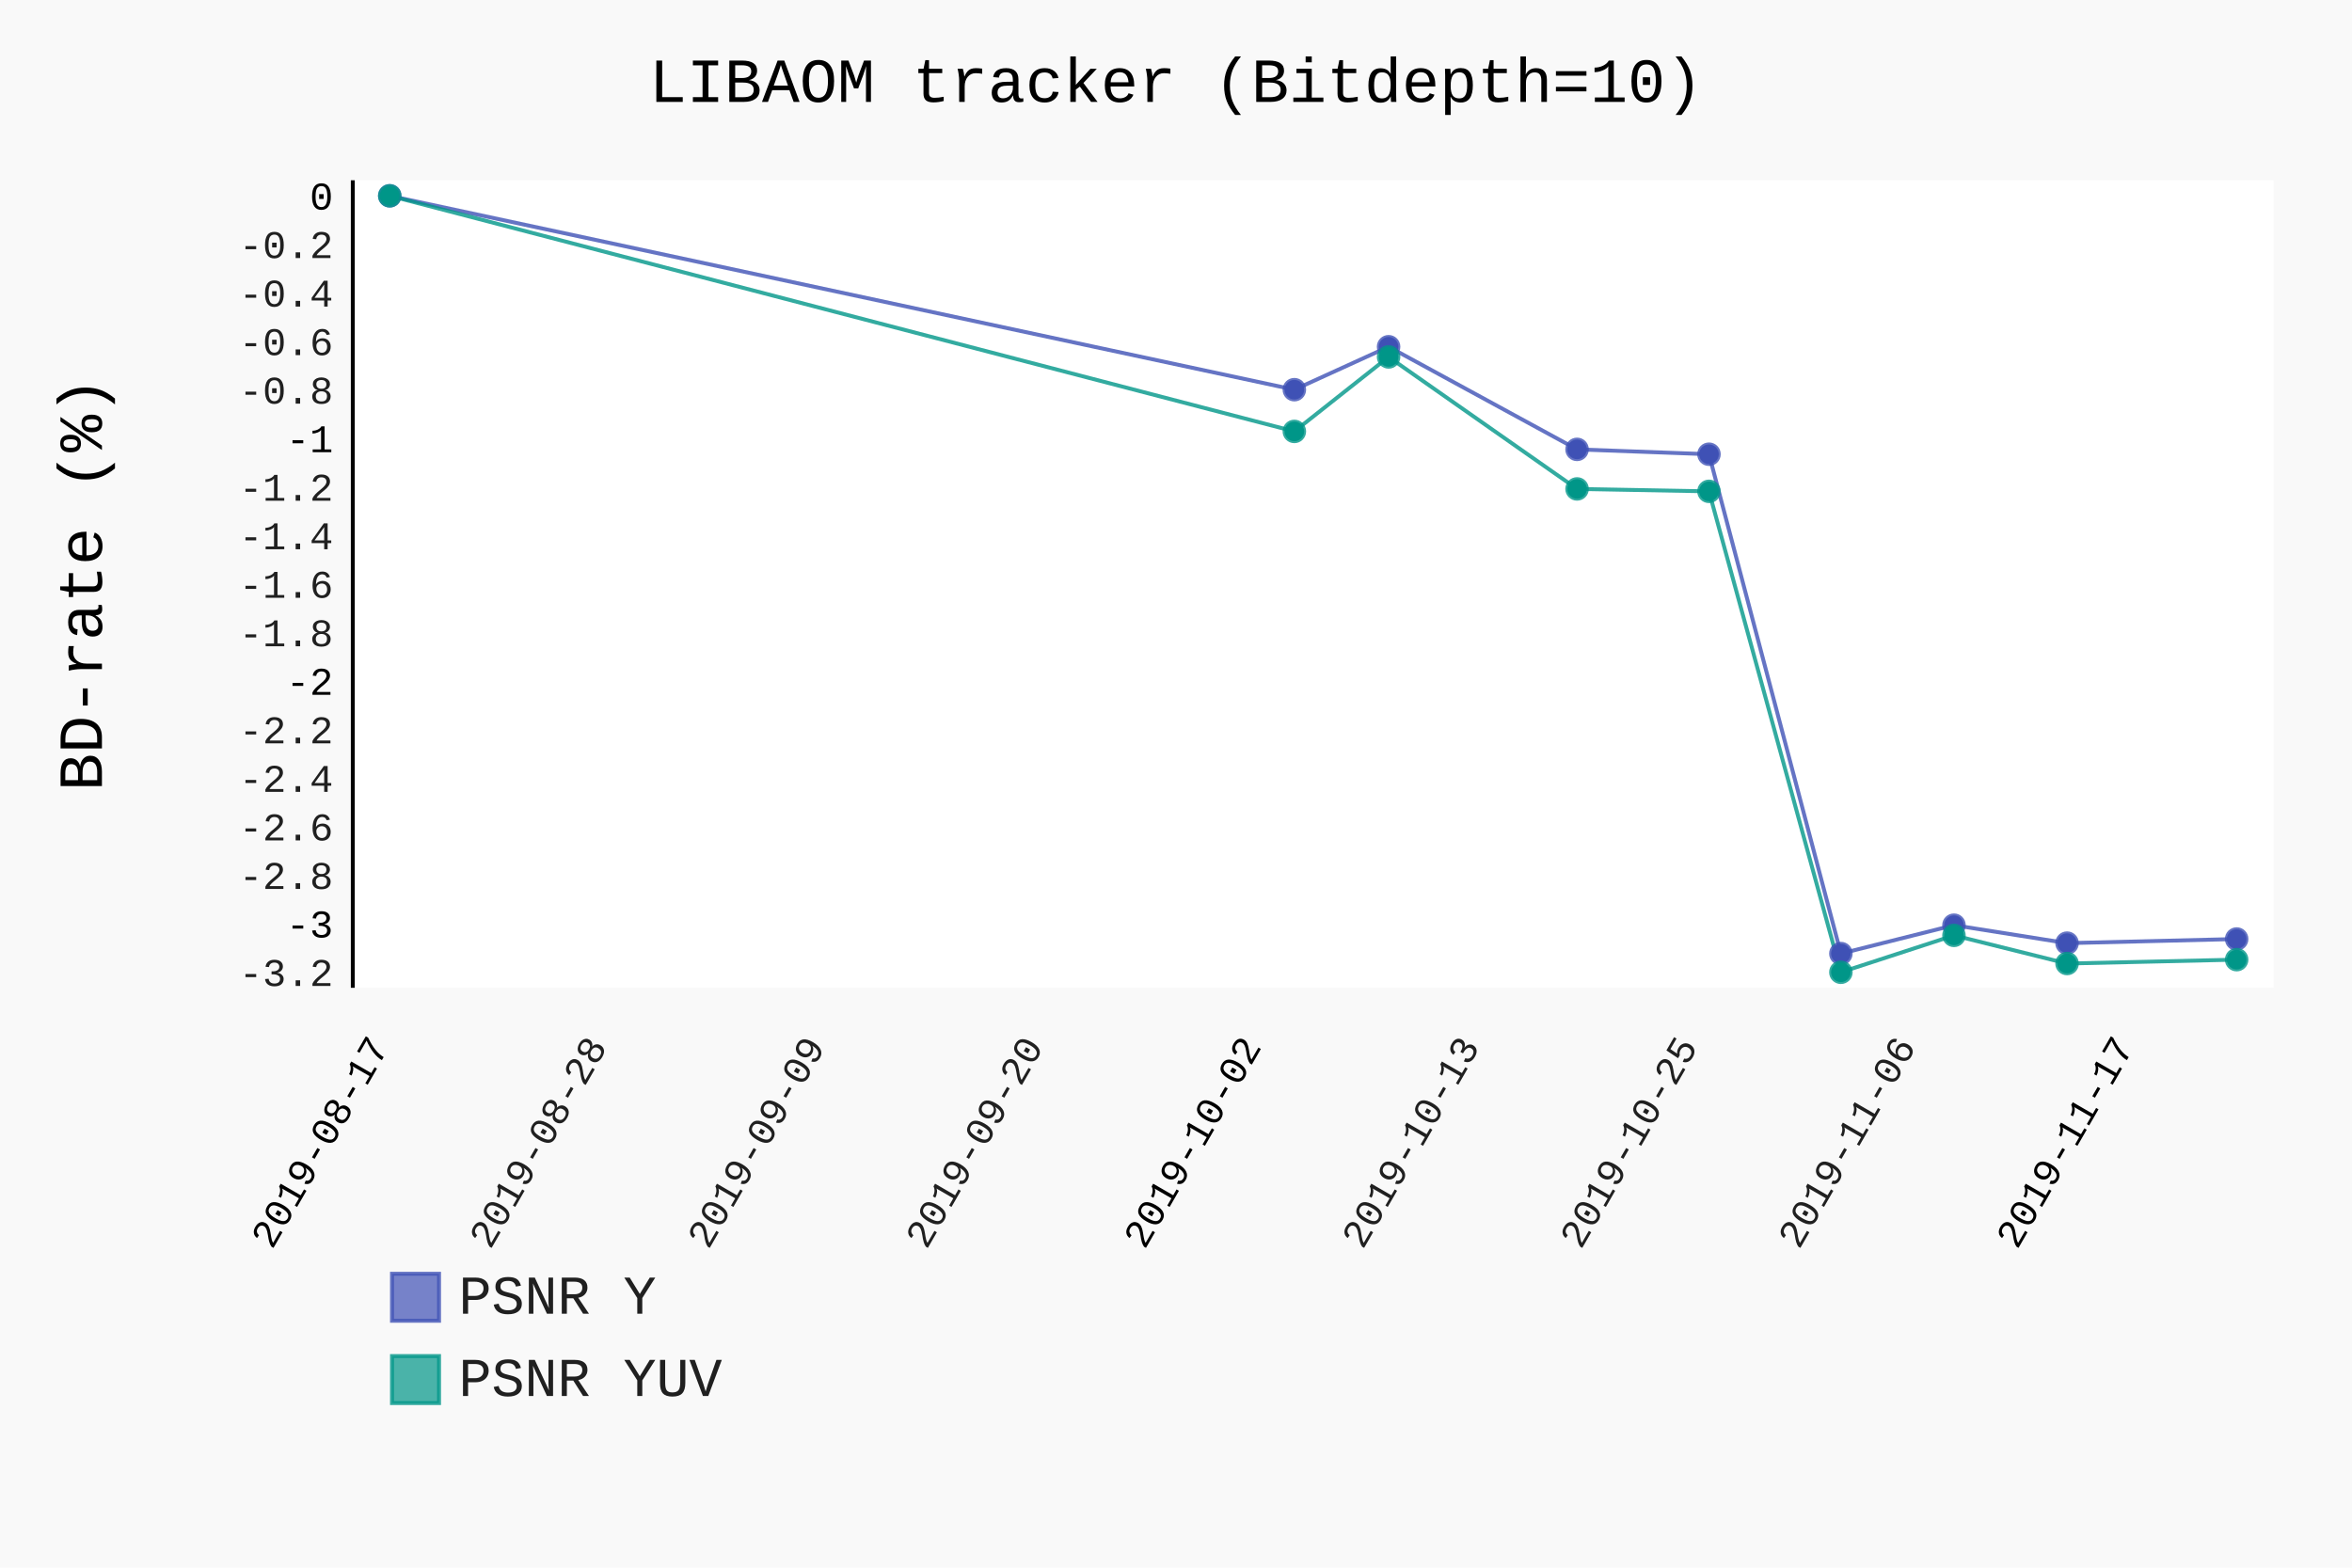
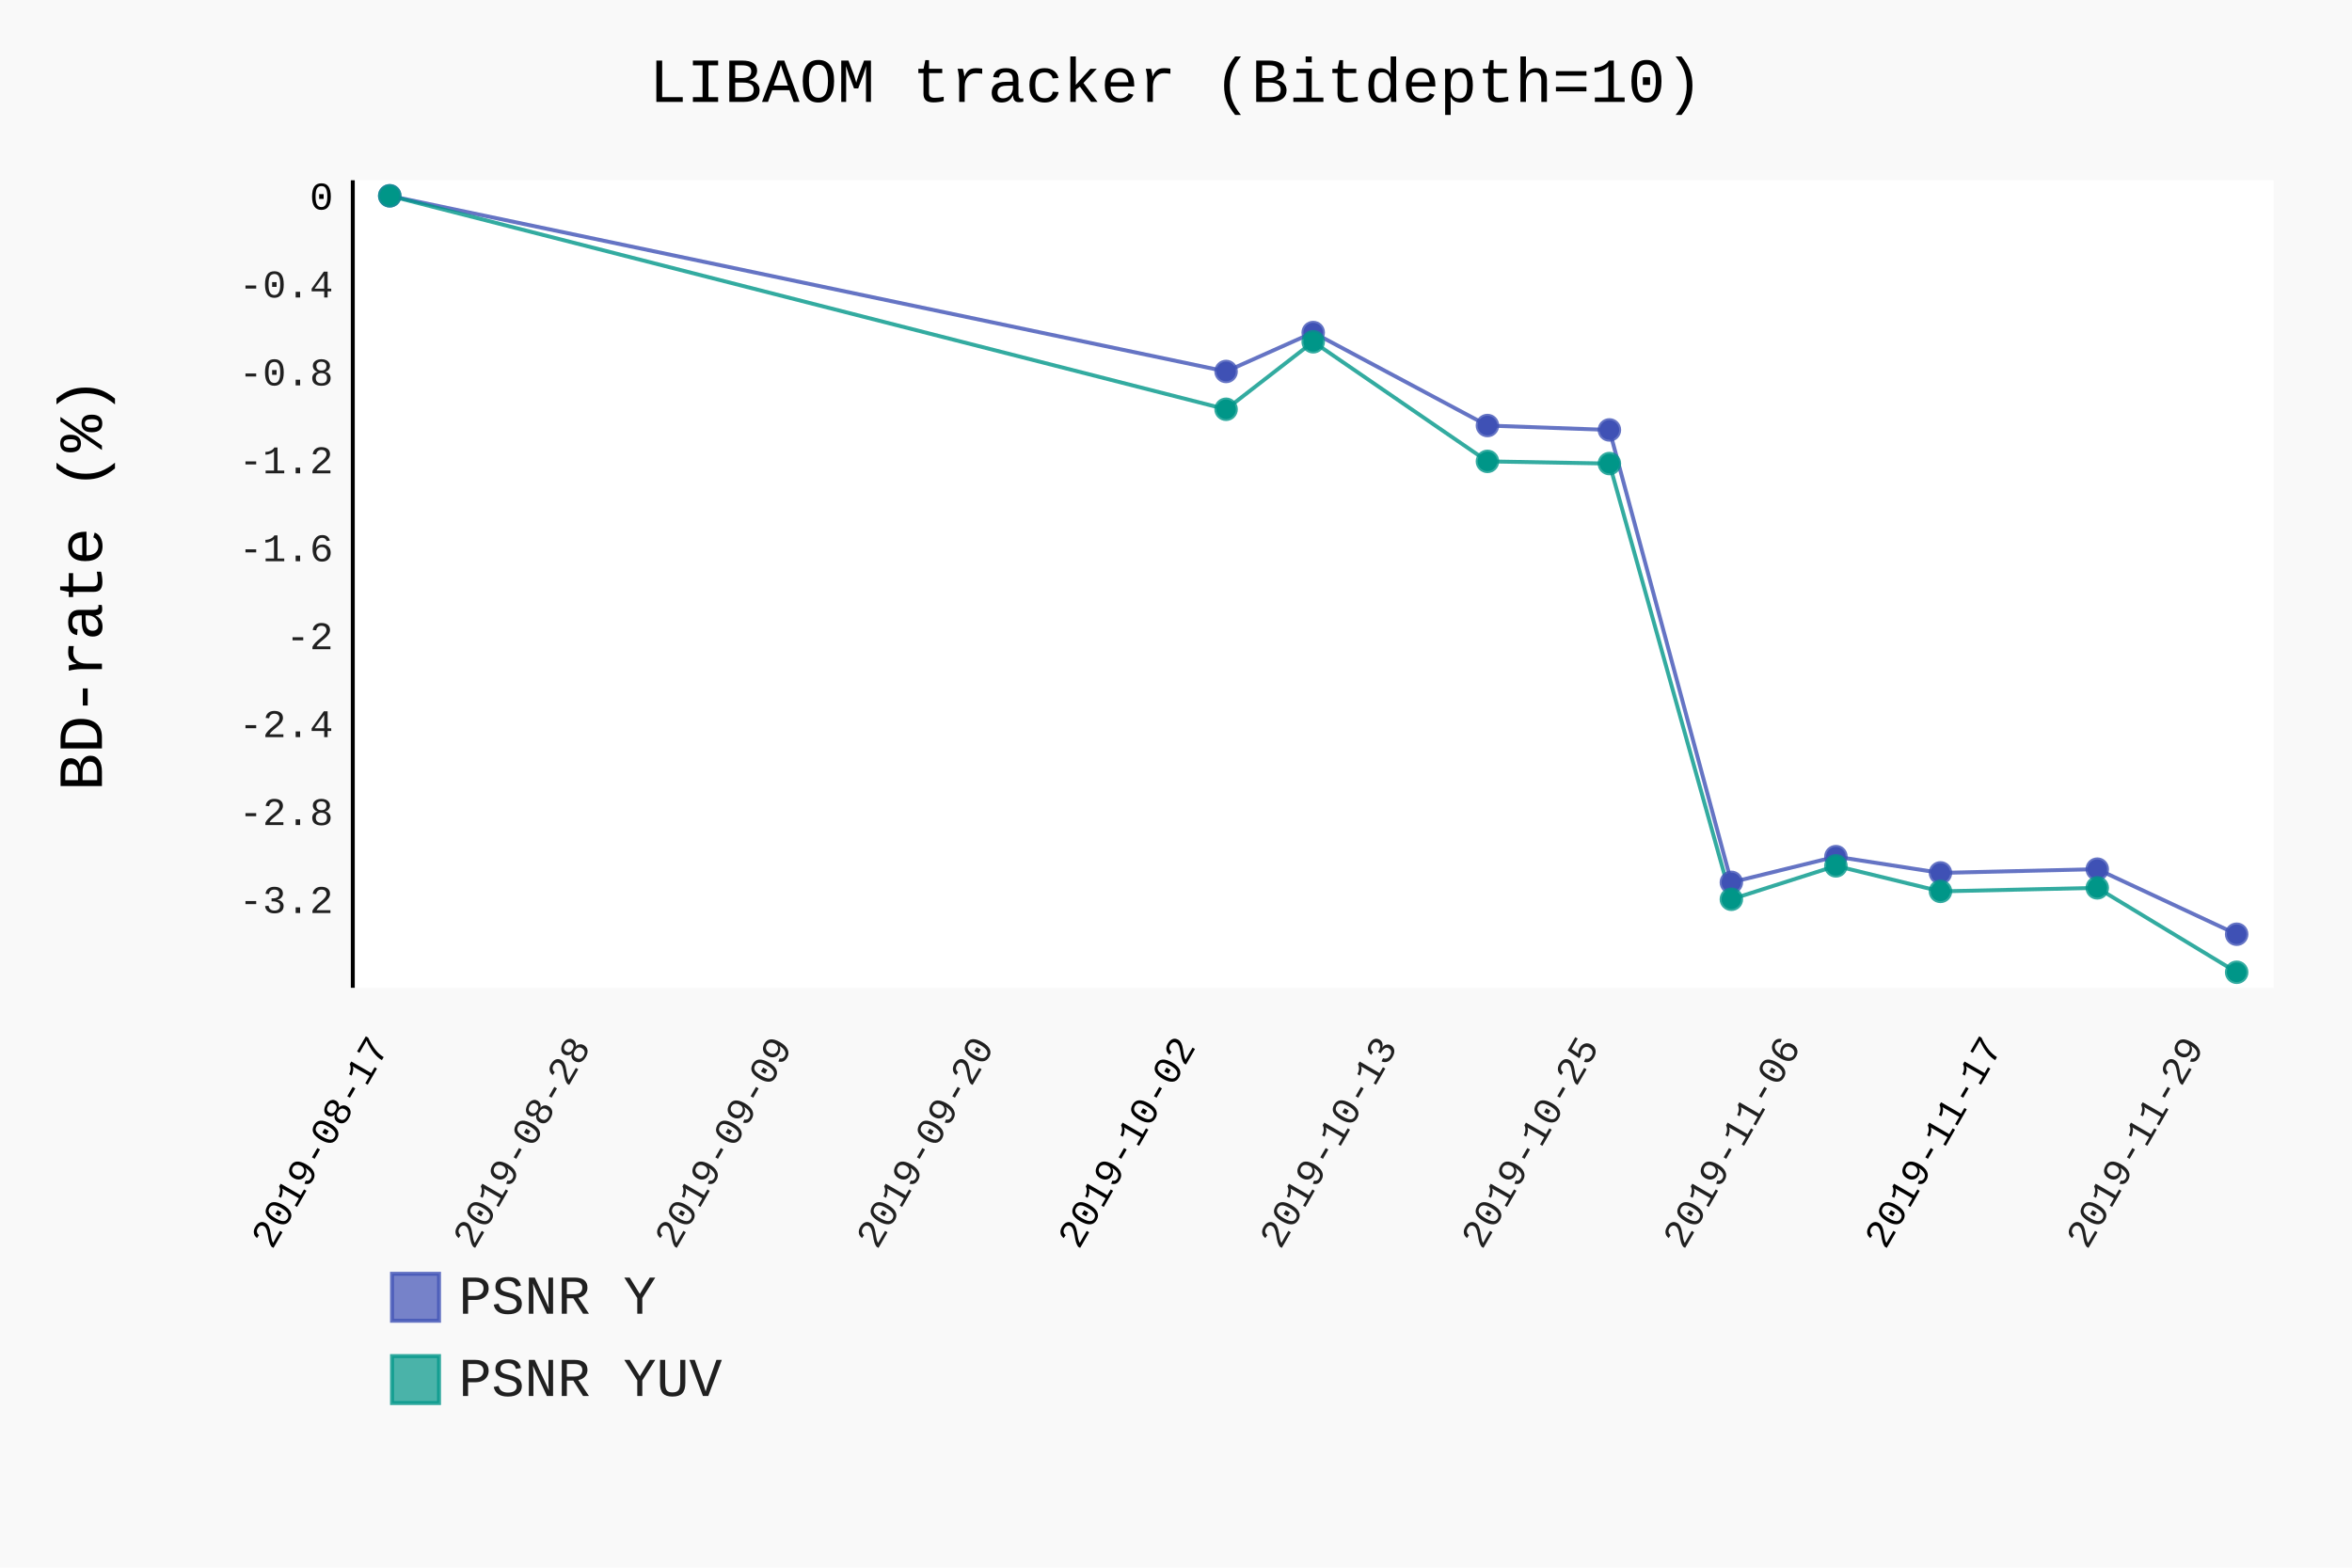
- <svg xmlns="http://www.w3.org/2000/svg" class="pygal-chart" id="chart-134ea079-828f-43a9-9d23-e53e808fa261" viewBox="0 0 600 400">
+ <svg xmlns="http://www.w3.org/2000/svg" class="pygal-chart" id="chart-3f4ead95-4dd6-4876-86a5-1c9c83e73e01" viewBox="0 0 600 400">
  <defs>
-     <style type="text/css">#chart-134ea079-828f-43a9-9d23-e53e808fa261{-webkit-user-select:none;-webkit-font-smoothing:antialiased;font-family:Consolas,"Liberation Mono",Menlo,Courier,monospace}#chart-134ea079-828f-43a9-9d23-e53e808fa261 .title{font-family:Consolas,"Liberation Mono",Menlo,Courier,monospace;font-size:16px}#chart-134ea079-828f-43a9-9d23-e53e808fa261 .legends .legend text{font-family:Consolas,"Liberation Mono",Menlo,Courier,monospace;font-size:14px}#chart-134ea079-828f-43a9-9d23-e53e808fa261 .axis text{font-family:Consolas,"Liberation Mono",Menlo,Courier,monospace;font-size:10px}#chart-134ea079-828f-43a9-9d23-e53e808fa261 .axis text.major{font-family:Consolas,"Liberation Mono",Menlo,Courier,monospace;font-size:10px}#chart-134ea079-828f-43a9-9d23-e53e808fa261 .text-overlay text.value{font-family:Consolas,"Liberation Mono",Menlo,Courier,monospace;font-size:16px}#chart-134ea079-828f-43a9-9d23-e53e808fa261 .text-overlay text.label{font-family:Consolas,"Liberation Mono",Menlo,Courier,monospace;font-size:10px}#chart-134ea079-828f-43a9-9d23-e53e808fa261 .tooltip{font-family:Consolas,"Liberation Mono",Menlo,Courier,monospace;font-size:14px}#chart-134ea079-828f-43a9-9d23-e53e808fa261 text.no_data{font-family:Consolas,"Liberation Mono",Menlo,Courier,monospace;font-size:64px}
- #chart-134ea079-828f-43a9-9d23-e53e808fa261{background-color:rgba(249,249,249,1)}#chart-134ea079-828f-43a9-9d23-e53e808fa261 path,#chart-134ea079-828f-43a9-9d23-e53e808fa261 line,#chart-134ea079-828f-43a9-9d23-e53e808fa261 rect,#chart-134ea079-828f-43a9-9d23-e53e808fa261 circle{-webkit-transition:150ms;-moz-transition:150ms;transition:150ms}#chart-134ea079-828f-43a9-9d23-e53e808fa261 .graph &gt; .background{fill:rgba(249,249,249,1)}#chart-134ea079-828f-43a9-9d23-e53e808fa261 .plot &gt; .background{fill:rgba(255,255,255,1)}#chart-134ea079-828f-43a9-9d23-e53e808fa261 .graph{fill:rgba(0,0,0,.87)}#chart-134ea079-828f-43a9-9d23-e53e808fa261 text.no_data{fill:rgba(0,0,0,1)}#chart-134ea079-828f-43a9-9d23-e53e808fa261 .title{fill:rgba(0,0,0,1)}#chart-134ea079-828f-43a9-9d23-e53e808fa261 .legends .legend text{fill:rgba(0,0,0,.87)}#chart-134ea079-828f-43a9-9d23-e53e808fa261 .legends .legend:hover text{fill:rgba(0,0,0,1)}#chart-134ea079-828f-43a9-9d23-e53e808fa261 .axis .line{stroke:rgba(0,0,0,1)}#chart-134ea079-828f-43a9-9d23-e53e808fa261 .axis .guide.line{stroke:rgba(0,0,0,.54)}#chart-134ea079-828f-43a9-9d23-e53e808fa261 .axis .major.line{stroke:rgba(0,0,0,.87)}#chart-134ea079-828f-43a9-9d23-e53e808fa261 .axis text.major{fill:rgba(0,0,0,1)}#chart-134ea079-828f-43a9-9d23-e53e808fa261 .axis.y .guides:hover .guide.line,#chart-134ea079-828f-43a9-9d23-e53e808fa261 .line-graph .axis.x .guides:hover .guide.line,#chart-134ea079-828f-43a9-9d23-e53e808fa261 .stackedline-graph .axis.x .guides:hover .guide.line,#chart-134ea079-828f-43a9-9d23-e53e808fa261 .xy-graph .axis.x .guides:hover .guide.line{stroke:rgba(0,0,0,1)}#chart-134ea079-828f-43a9-9d23-e53e808fa261 .axis .guides:hover text{fill:rgba(0,0,0,1)}#chart-134ea079-828f-43a9-9d23-e53e808fa261 .reactive{fill-opacity:.7;stroke-opacity:.8}#chart-134ea079-828f-43a9-9d23-e53e808fa261 .ci{stroke:rgba(0,0,0,.87)}#chart-134ea079-828f-43a9-9d23-e53e808fa261 .reactive.active,#chart-134ea079-828f-43a9-9d23-e53e808fa261 .active .reactive{fill-opacity:.8;stroke-opacity:.9;stroke-width:4}#chart-134ea079-828f-43a9-9d23-e53e808fa261 .ci .reactive.active{stroke-width:1.5}#chart-134ea079-828f-43a9-9d23-e53e808fa261 .series text{fill:rgba(0,0,0,1)}#chart-134ea079-828f-43a9-9d23-e53e808fa261 .tooltip rect{fill:rgba(255,255,255,1);stroke:rgba(0,0,0,1);-webkit-transition:opacity 150ms;-moz-transition:opacity 150ms;transition:opacity 150ms}#chart-134ea079-828f-43a9-9d23-e53e808fa261 .tooltip .label{fill:rgba(0,0,0,.87)}#chart-134ea079-828f-43a9-9d23-e53e808fa261 .tooltip .label{fill:rgba(0,0,0,.87)}#chart-134ea079-828f-43a9-9d23-e53e808fa261 .tooltip .legend{font-size:.8em;fill:rgba(0,0,0,.54)}#chart-134ea079-828f-43a9-9d23-e53e808fa261 .tooltip .x_label{font-size:.6em;fill:rgba(0,0,0,1)}#chart-134ea079-828f-43a9-9d23-e53e808fa261 .tooltip .xlink{font-size:.5em;text-decoration:underline}#chart-134ea079-828f-43a9-9d23-e53e808fa261 .tooltip .value{font-size:1.5em}#chart-134ea079-828f-43a9-9d23-e53e808fa261 .bound{font-size:.5em}#chart-134ea079-828f-43a9-9d23-e53e808fa261 .max-value{font-size:.75em;fill:rgba(0,0,0,.54)}#chart-134ea079-828f-43a9-9d23-e53e808fa261 .map-element{fill:rgba(255,255,255,1);stroke:rgba(0,0,0,.54) !important}#chart-134ea079-828f-43a9-9d23-e53e808fa261 .map-element .reactive{fill-opacity:inherit;stroke-opacity:inherit}#chart-134ea079-828f-43a9-9d23-e53e808fa261 .color-0,#chart-134ea079-828f-43a9-9d23-e53e808fa261 .color-0 a:visited{stroke:#F44336;fill:#F44336}#chart-134ea079-828f-43a9-9d23-e53e808fa261 .color-1,#chart-134ea079-828f-43a9-9d23-e53e808fa261 .color-1 a:visited{stroke:#3F51B5;fill:#3F51B5}#chart-134ea079-828f-43a9-9d23-e53e808fa261 .color-2,#chart-134ea079-828f-43a9-9d23-e53e808fa261 .color-2 a:visited{stroke:#009688;fill:#009688}#chart-134ea079-828f-43a9-9d23-e53e808fa261 .text-overlay .color-0 text{fill:black}#chart-134ea079-828f-43a9-9d23-e53e808fa261 .text-overlay .color-1 text{fill:black}#chart-134ea079-828f-43a9-9d23-e53e808fa261 .text-overlay .color-2 text{fill:black}
- #chart-134ea079-828f-43a9-9d23-e53e808fa261 text.no_data{text-anchor:middle}#chart-134ea079-828f-43a9-9d23-e53e808fa261 .guide.line{fill:none}#chart-134ea079-828f-43a9-9d23-e53e808fa261 .centered{text-anchor:middle}#chart-134ea079-828f-43a9-9d23-e53e808fa261 .title{text-anchor:middle}#chart-134ea079-828f-43a9-9d23-e53e808fa261 .legends .legend text{fill-opacity:1}#chart-134ea079-828f-43a9-9d23-e53e808fa261 .axis.x text{text-anchor:middle}#chart-134ea079-828f-43a9-9d23-e53e808fa261 .axis.x:not(.web) text[transform]{text-anchor:start}#chart-134ea079-828f-43a9-9d23-e53e808fa261 .axis.x:not(.web) text[transform].backwards{text-anchor:end}#chart-134ea079-828f-43a9-9d23-e53e808fa261 .axis.y text{text-anchor:end}#chart-134ea079-828f-43a9-9d23-e53e808fa261 .axis.y text[transform].backwards{text-anchor:start}#chart-134ea079-828f-43a9-9d23-e53e808fa261 .axis.y2 text{text-anchor:start}#chart-134ea079-828f-43a9-9d23-e53e808fa261 .axis.y2 text[transform].backwards{text-anchor:end}#chart-134ea079-828f-43a9-9d23-e53e808fa261 .axis .guide.line{stroke-dasharray:4,4}#chart-134ea079-828f-43a9-9d23-e53e808fa261 .axis .major.guide.line{stroke-dasharray:6,6}#chart-134ea079-828f-43a9-9d23-e53e808fa261 .horizontal .axis.y .guide.line,#chart-134ea079-828f-43a9-9d23-e53e808fa261 .horizontal .axis.y2 .guide.line,#chart-134ea079-828f-43a9-9d23-e53e808fa261 .vertical .axis.x .guide.line{opacity:0}#chart-134ea079-828f-43a9-9d23-e53e808fa261 .horizontal .axis.always_show .guide.line,#chart-134ea079-828f-43a9-9d23-e53e808fa261 .vertical .axis.always_show .guide.line{opacity:1 !important}#chart-134ea079-828f-43a9-9d23-e53e808fa261 .axis.y .guides:hover .guide.line,#chart-134ea079-828f-43a9-9d23-e53e808fa261 .axis.y2 .guides:hover .guide.line,#chart-134ea079-828f-43a9-9d23-e53e808fa261 .axis.x .guides:hover .guide.line{opacity:1}#chart-134ea079-828f-43a9-9d23-e53e808fa261 .axis .guides:hover text{opacity:1}#chart-134ea079-828f-43a9-9d23-e53e808fa261 .nofill{fill:none}#chart-134ea079-828f-43a9-9d23-e53e808fa261 .subtle-fill{fill-opacity:.2}#chart-134ea079-828f-43a9-9d23-e53e808fa261 .dot{stroke-width:1px;fill-opacity:1}#chart-134ea079-828f-43a9-9d23-e53e808fa261 .dot.active{stroke-width:5px}#chart-134ea079-828f-43a9-9d23-e53e808fa261 .dot.negative{fill:transparent}#chart-134ea079-828f-43a9-9d23-e53e808fa261 text,#chart-134ea079-828f-43a9-9d23-e53e808fa261 tspan{stroke:none !important}#chart-134ea079-828f-43a9-9d23-e53e808fa261 .series text.active{opacity:1}#chart-134ea079-828f-43a9-9d23-e53e808fa261 .tooltip rect{fill-opacity:.95;stroke-width:.5}#chart-134ea079-828f-43a9-9d23-e53e808fa261 .tooltip text{fill-opacity:1}#chart-134ea079-828f-43a9-9d23-e53e808fa261 .showable{visibility:hidden}#chart-134ea079-828f-43a9-9d23-e53e808fa261 .showable.shown{visibility:visible}#chart-134ea079-828f-43a9-9d23-e53e808fa261 .gauge-background{fill:rgba(229,229,229,1);stroke:none}#chart-134ea079-828f-43a9-9d23-e53e808fa261 .bg-lines{stroke:rgba(249,249,249,1);stroke-width:2px}</style>
+     <style type="text/css">#chart-3f4ead95-4dd6-4876-86a5-1c9c83e73e01{-webkit-user-select:none;-webkit-font-smoothing:antialiased;font-family:Consolas,"Liberation Mono",Menlo,Courier,monospace}#chart-3f4ead95-4dd6-4876-86a5-1c9c83e73e01 .title{font-family:Consolas,"Liberation Mono",Menlo,Courier,monospace;font-size:16px}#chart-3f4ead95-4dd6-4876-86a5-1c9c83e73e01 .legends .legend text{font-family:Consolas,"Liberation Mono",Menlo,Courier,monospace;font-size:14px}#chart-3f4ead95-4dd6-4876-86a5-1c9c83e73e01 .axis text{font-family:Consolas,"Liberation Mono",Menlo,Courier,monospace;font-size:10px}#chart-3f4ead95-4dd6-4876-86a5-1c9c83e73e01 .axis text.major{font-family:Consolas,"Liberation Mono",Menlo,Courier,monospace;font-size:10px}#chart-3f4ead95-4dd6-4876-86a5-1c9c83e73e01 .text-overlay text.value{font-family:Consolas,"Liberation Mono",Menlo,Courier,monospace;font-size:16px}#chart-3f4ead95-4dd6-4876-86a5-1c9c83e73e01 .text-overlay text.label{font-family:Consolas,"Liberation Mono",Menlo,Courier,monospace;font-size:10px}#chart-3f4ead95-4dd6-4876-86a5-1c9c83e73e01 .tooltip{font-family:Consolas,"Liberation Mono",Menlo,Courier,monospace;font-size:14px}#chart-3f4ead95-4dd6-4876-86a5-1c9c83e73e01 text.no_data{font-family:Consolas,"Liberation Mono",Menlo,Courier,monospace;font-size:64px}
+ #chart-3f4ead95-4dd6-4876-86a5-1c9c83e73e01{background-color:rgba(249,249,249,1)}#chart-3f4ead95-4dd6-4876-86a5-1c9c83e73e01 path,#chart-3f4ead95-4dd6-4876-86a5-1c9c83e73e01 line,#chart-3f4ead95-4dd6-4876-86a5-1c9c83e73e01 rect,#chart-3f4ead95-4dd6-4876-86a5-1c9c83e73e01 circle{-webkit-transition:150ms;-moz-transition:150ms;transition:150ms}#chart-3f4ead95-4dd6-4876-86a5-1c9c83e73e01 .graph &gt; .background{fill:rgba(249,249,249,1)}#chart-3f4ead95-4dd6-4876-86a5-1c9c83e73e01 .plot &gt; .background{fill:rgba(255,255,255,1)}#chart-3f4ead95-4dd6-4876-86a5-1c9c83e73e01 .graph{fill:rgba(0,0,0,.87)}#chart-3f4ead95-4dd6-4876-86a5-1c9c83e73e01 text.no_data{fill:rgba(0,0,0,1)}#chart-3f4ead95-4dd6-4876-86a5-1c9c83e73e01 .title{fill:rgba(0,0,0,1)}#chart-3f4ead95-4dd6-4876-86a5-1c9c83e73e01 .legends .legend text{fill:rgba(0,0,0,.87)}#chart-3f4ead95-4dd6-4876-86a5-1c9c83e73e01 .legends .legend:hover text{fill:rgba(0,0,0,1)}#chart-3f4ead95-4dd6-4876-86a5-1c9c83e73e01 .axis .line{stroke:rgba(0,0,0,1)}#chart-3f4ead95-4dd6-4876-86a5-1c9c83e73e01 .axis .guide.line{stroke:rgba(0,0,0,.54)}#chart-3f4ead95-4dd6-4876-86a5-1c9c83e73e01 .axis .major.line{stroke:rgba(0,0,0,.87)}#chart-3f4ead95-4dd6-4876-86a5-1c9c83e73e01 .axis text.major{fill:rgba(0,0,0,1)}#chart-3f4ead95-4dd6-4876-86a5-1c9c83e73e01 .axis.y .guides:hover .guide.line,#chart-3f4ead95-4dd6-4876-86a5-1c9c83e73e01 .line-graph .axis.x .guides:hover .guide.line,#chart-3f4ead95-4dd6-4876-86a5-1c9c83e73e01 .stackedline-graph .axis.x .guides:hover .guide.line,#chart-3f4ead95-4dd6-4876-86a5-1c9c83e73e01 .xy-graph .axis.x .guides:hover .guide.line{stroke:rgba(0,0,0,1)}#chart-3f4ead95-4dd6-4876-86a5-1c9c83e73e01 .axis .guides:hover text{fill:rgba(0,0,0,1)}#chart-3f4ead95-4dd6-4876-86a5-1c9c83e73e01 .reactive{fill-opacity:.7;stroke-opacity:.8}#chart-3f4ead95-4dd6-4876-86a5-1c9c83e73e01 .ci{stroke:rgba(0,0,0,.87)}#chart-3f4ead95-4dd6-4876-86a5-1c9c83e73e01 .reactive.active,#chart-3f4ead95-4dd6-4876-86a5-1c9c83e73e01 .active .reactive{fill-opacity:.8;stroke-opacity:.9;stroke-width:4}#chart-3f4ead95-4dd6-4876-86a5-1c9c83e73e01 .ci .reactive.active{stroke-width:1.5}#chart-3f4ead95-4dd6-4876-86a5-1c9c83e73e01 .series text{fill:rgba(0,0,0,1)}#chart-3f4ead95-4dd6-4876-86a5-1c9c83e73e01 .tooltip rect{fill:rgba(255,255,255,1);stroke:rgba(0,0,0,1);-webkit-transition:opacity 150ms;-moz-transition:opacity 150ms;transition:opacity 150ms}#chart-3f4ead95-4dd6-4876-86a5-1c9c83e73e01 .tooltip .label{fill:rgba(0,0,0,.87)}#chart-3f4ead95-4dd6-4876-86a5-1c9c83e73e01 .tooltip .label{fill:rgba(0,0,0,.87)}#chart-3f4ead95-4dd6-4876-86a5-1c9c83e73e01 .tooltip .legend{font-size:.8em;fill:rgba(0,0,0,.54)}#chart-3f4ead95-4dd6-4876-86a5-1c9c83e73e01 .tooltip .x_label{font-size:.6em;fill:rgba(0,0,0,1)}#chart-3f4ead95-4dd6-4876-86a5-1c9c83e73e01 .tooltip .xlink{font-size:.5em;text-decoration:underline}#chart-3f4ead95-4dd6-4876-86a5-1c9c83e73e01 .tooltip .value{font-size:1.5em}#chart-3f4ead95-4dd6-4876-86a5-1c9c83e73e01 .bound{font-size:.5em}#chart-3f4ead95-4dd6-4876-86a5-1c9c83e73e01 .max-value{font-size:.75em;fill:rgba(0,0,0,.54)}#chart-3f4ead95-4dd6-4876-86a5-1c9c83e73e01 .map-element{fill:rgba(255,255,255,1);stroke:rgba(0,0,0,.54) !important}#chart-3f4ead95-4dd6-4876-86a5-1c9c83e73e01 .map-element .reactive{fill-opacity:inherit;stroke-opacity:inherit}#chart-3f4ead95-4dd6-4876-86a5-1c9c83e73e01 .color-0,#chart-3f4ead95-4dd6-4876-86a5-1c9c83e73e01 .color-0 a:visited{stroke:#F44336;fill:#F44336}#chart-3f4ead95-4dd6-4876-86a5-1c9c83e73e01 .color-1,#chart-3f4ead95-4dd6-4876-86a5-1c9c83e73e01 .color-1 a:visited{stroke:#3F51B5;fill:#3F51B5}#chart-3f4ead95-4dd6-4876-86a5-1c9c83e73e01 .color-2,#chart-3f4ead95-4dd6-4876-86a5-1c9c83e73e01 .color-2 a:visited{stroke:#009688;fill:#009688}#chart-3f4ead95-4dd6-4876-86a5-1c9c83e73e01 .text-overlay .color-0 text{fill:black}#chart-3f4ead95-4dd6-4876-86a5-1c9c83e73e01 .text-overlay .color-1 text{fill:black}#chart-3f4ead95-4dd6-4876-86a5-1c9c83e73e01 .text-overlay .color-2 text{fill:black}
+ #chart-3f4ead95-4dd6-4876-86a5-1c9c83e73e01 text.no_data{text-anchor:middle}#chart-3f4ead95-4dd6-4876-86a5-1c9c83e73e01 .guide.line{fill:none}#chart-3f4ead95-4dd6-4876-86a5-1c9c83e73e01 .centered{text-anchor:middle}#chart-3f4ead95-4dd6-4876-86a5-1c9c83e73e01 .title{text-anchor:middle}#chart-3f4ead95-4dd6-4876-86a5-1c9c83e73e01 .legends .legend text{fill-opacity:1}#chart-3f4ead95-4dd6-4876-86a5-1c9c83e73e01 .axis.x text{text-anchor:middle}#chart-3f4ead95-4dd6-4876-86a5-1c9c83e73e01 .axis.x:not(.web) text[transform]{text-anchor:start}#chart-3f4ead95-4dd6-4876-86a5-1c9c83e73e01 .axis.x:not(.web) text[transform].backwards{text-anchor:end}#chart-3f4ead95-4dd6-4876-86a5-1c9c83e73e01 .axis.y text{text-anchor:end}#chart-3f4ead95-4dd6-4876-86a5-1c9c83e73e01 .axis.y text[transform].backwards{text-anchor:start}#chart-3f4ead95-4dd6-4876-86a5-1c9c83e73e01 .axis.y2 text{text-anchor:start}#chart-3f4ead95-4dd6-4876-86a5-1c9c83e73e01 .axis.y2 text[transform].backwards{text-anchor:end}#chart-3f4ead95-4dd6-4876-86a5-1c9c83e73e01 .axis .guide.line{stroke-dasharray:4,4}#chart-3f4ead95-4dd6-4876-86a5-1c9c83e73e01 .axis .major.guide.line{stroke-dasharray:6,6}#chart-3f4ead95-4dd6-4876-86a5-1c9c83e73e01 .horizontal .axis.y .guide.line,#chart-3f4ead95-4dd6-4876-86a5-1c9c83e73e01 .horizontal .axis.y2 .guide.line,#chart-3f4ead95-4dd6-4876-86a5-1c9c83e73e01 .vertical .axis.x .guide.line{opacity:0}#chart-3f4ead95-4dd6-4876-86a5-1c9c83e73e01 .horizontal .axis.always_show .guide.line,#chart-3f4ead95-4dd6-4876-86a5-1c9c83e73e01 .vertical .axis.always_show .guide.line{opacity:1 !important}#chart-3f4ead95-4dd6-4876-86a5-1c9c83e73e01 .axis.y .guides:hover .guide.line,#chart-3f4ead95-4dd6-4876-86a5-1c9c83e73e01 .axis.y2 .guides:hover .guide.line,#chart-3f4ead95-4dd6-4876-86a5-1c9c83e73e01 .axis.x .guides:hover .guide.line{opacity:1}#chart-3f4ead95-4dd6-4876-86a5-1c9c83e73e01 .axis .guides:hover text{opacity:1}#chart-3f4ead95-4dd6-4876-86a5-1c9c83e73e01 .nofill{fill:none}#chart-3f4ead95-4dd6-4876-86a5-1c9c83e73e01 .subtle-fill{fill-opacity:.2}#chart-3f4ead95-4dd6-4876-86a5-1c9c83e73e01 .dot{stroke-width:1px;fill-opacity:1}#chart-3f4ead95-4dd6-4876-86a5-1c9c83e73e01 .dot.active{stroke-width:5px}#chart-3f4ead95-4dd6-4876-86a5-1c9c83e73e01 .dot.negative{fill:transparent}#chart-3f4ead95-4dd6-4876-86a5-1c9c83e73e01 text,#chart-3f4ead95-4dd6-4876-86a5-1c9c83e73e01 tspan{stroke:none !important}#chart-3f4ead95-4dd6-4876-86a5-1c9c83e73e01 .series text.active{opacity:1}#chart-3f4ead95-4dd6-4876-86a5-1c9c83e73e01 .tooltip rect{fill-opacity:.95;stroke-width:.5}#chart-3f4ead95-4dd6-4876-86a5-1c9c83e73e01 .tooltip text{fill-opacity:1}#chart-3f4ead95-4dd6-4876-86a5-1c9c83e73e01 .showable{visibility:hidden}#chart-3f4ead95-4dd6-4876-86a5-1c9c83e73e01 .showable.shown{visibility:visible}#chart-3f4ead95-4dd6-4876-86a5-1c9c83e73e01 .gauge-background{fill:rgba(229,229,229,1);stroke:none}#chart-3f4ead95-4dd6-4876-86a5-1c9c83e73e01 .bg-lines{stroke:rgba(249,249,249,1);stroke-width:2px}</style>
  </defs>
  <g class="graph datetimeline-graph vertical">
    <rect class="background" height="400" width="600" x="0" y="0" />
    <g class="plot" transform="translate(90, 46)">
      <rect class="background" height="206.038" width="490.0" x="0" y="0" />
      <g class="axis y">
        <g class="guides">
-           <text class="" x="-5" y="205.576">-3.2</text>
+           <text class="" x="-5" y="186.954">-3.2</text>
        </g>
        <g class="guides">
-           <text class="major" x="-5" y="193.194">-3</text>
+           <text class="" x="-5" y="164.517">-2.8</text>
        </g>
        <g class="guides">
-           <text class="" x="-5" y="180.812">-2.8</text>
+           <text class="" x="-5" y="142.081">-2.4</text>
        </g>
        <g class="guides">
-           <text class="" x="-5" y="168.43">-2.6</text>
+           <text class="" x="-5" y="119.645">-2</text>
        </g>
        <g class="guides">
-           <text class="" x="-5" y="156.048">-2.4</text>
+           <text class="" x="-5" y="97.208">-1.6</text>
        </g>
        <g class="guides">
-           <text class="" x="-5" y="143.666">-2.2</text>
+           <text class="" x="-5" y="74.772">-1.2</text>
        </g>
        <g class="guides">
-           <text class="major" x="-5" y="131.283">-2</text>
+           <text class="" x="-5" y="52.335">-0.8</text>
        </g>
        <g class="guides">
-           <text class="" x="-5" y="118.901">-1.8</text>
-         </g>
-         <g class="guides">
-           <text class="" x="-5" y="106.519">-1.6</text>
-         </g>
-         <g class="guides">
-           <text class="" x="-5" y="94.137">-1.4</text>
-         </g>
-         <g class="guides">
-           <text class="" x="-5" y="81.755">-1.2</text>
-         </g>
-         <g class="guides">
-           <text class="major" x="-5" y="69.373">-1</text>
-         </g>
-         <g class="guides">
-           <text class="" x="-5" y="56.991">-0.8</text>
-         </g>
-         <g class="guides">
-           <text class="" x="-5" y="44.609">-0.6</text>
-         </g>
-         <g class="guides">
-           <text class="" x="-5" y="32.227">-0.4</text>
-         </g>
-         <g class="guides">
-           <text class="" x="-5" y="19.844">-0.2</text>
+           <text class="" x="-5" y="29.899">-0.4</text>
        </g>
        <g class="guides">
          <text class="major" x="-5" y="7.462">0</text>
        </g>
      </g>
      <g class="axis x">
        <path class="line" d="M0 0 v206.038" />
        <g class="guides">
          <path class="major guide line" d="M9.423 0 v206.038" />
          <text class="major backwards" transform="rotate(300 9.423077 221.0385)" x="9.423" y="221.038">2019-08-17</text>
        </g>
        <g class="guides">
-           <path class="guide line" d="M65.068 0 v206.038" />
-           <text class="backwards" transform="rotate(300 65.06766 221.0385)" x="65.068" y="221.038">2019-08-28</text>
+           <path class="guide line" d="M60.868 0 v206.038" />
+           <text class="backwards" transform="rotate(300 60.86807 221.0385)" x="60.868" y="221.038">2019-08-28</text>
        </g>
        <g class="guides">
-           <path class="guide line" d="M120.712 0 v206.038" />
-           <text class="backwards" transform="rotate(300 120.7123 221.0385)" x="120.712" y="221.038">2019-09-09</text>
+           <path class="guide line" d="M112.313 0 v206.038" />
+           <text class="backwards" transform="rotate(300 112.3131 221.0385)" x="112.313" y="221.038">2019-09-09</text>
        </g>
        <g class="guides">
-           <path class="guide line" d="M176.357 0 v206.038" />
-           <text class="backwards" transform="rotate(300 176.3568 221.0385)" x="176.357" y="221.038">2019-09-20</text>
+           <path class="guide line" d="M163.758 0 v206.038" />
+           <text class="backwards" transform="rotate(300 163.7581 221.0385)" x="163.758" y="221.038">2019-09-20</text>
        </g>
        <g class="guides">
-           <path class="major guide line" d="M232.001 0 v206.038" />
-           <text class="major backwards" transform="rotate(300 232.0014 221.0385)" x="232.001" y="221.038">2019-10-02</text>
+           <path class="major guide line" d="M215.203 0 v206.038" />
+           <text class="major backwards" transform="rotate(300 215.2031 221.0385)" x="215.203" y="221.038">2019-10-02</text>
        </g>
        <g class="guides">
-           <path class="guide line" d="M287.646 0 v206.038" />
-           <text class="backwards" transform="rotate(300 287.646 221.0385)" x="287.646" y="221.038">2019-10-13</text>
+           <path class="guide line" d="M266.648 0 v206.038" />
+           <text class="backwards" transform="rotate(300 266.6481 221.0385)" x="266.648" y="221.038">2019-10-13</text>
        </g>
        <g class="guides">
-           <path class="guide line" d="M343.291 0 v206.038" />
-           <text class="backwards" transform="rotate(300 343.2906 221.0385)" x="343.291" y="221.038">2019-10-25</text>
+           <path class="guide line" d="M318.093 0 v206.038" />
+           <text class="backwards" transform="rotate(300 318.0931 221.0385)" x="318.093" y="221.038">2019-10-25</text>
        </g>
        <g class="guides">
-           <path class="guide line" d="M398.935 0 v206.038" />
-           <text class="backwards" transform="rotate(300 398.9352 221.0385)" x="398.935" y="221.038">2019-11-06</text>
+           <path class="guide line" d="M369.538 0 v206.038" />
+           <text class="backwards" transform="rotate(300 369.538 221.0385)" x="369.538" y="221.038">2019-11-06</text>
        </g>
        <g class="guides">
-           <path class="major guide line" d="M454.58 0 v206.038" />
-           <text class="major backwards" transform="rotate(300 454.5798 221.0385)" x="454.58" y="221.038">2019-11-17</text>
+           <path class="major guide line" d="M420.983 0 v206.038" />
+           <text class="major backwards" transform="rotate(300 420.983 221.0385)" x="420.983" y="221.038">2019-11-17</text>
+         </g>
+         <g class="guides">
+           <path class="guide line" d="M472.428 0 v206.038" />
+           <text class="backwards" transform="rotate(300 472.428 221.0385)" x="472.428" y="221.038">2019-11-29</text>
        </g>
      </g>
      <g class="series serie-0 color-0" />
      <g class="series serie-1 color-1">
-         <path class="line reactive nofill" d="M9.423 3.962 L240.192 53.429 264.231 42.471 312.308 68.659 345.962 69.897 379.615 197.309 408.462 190.066 437.308 194.647 480.577 193.594" />
+         <path class="line reactive nofill" d="M9.423 3.962 L222.776 48.779 245 38.851 289.448 62.578 320.562 63.699 351.676 179.135 378.345 172.572 405.015 176.723 445.018 175.769 480.577 192.372" />
      </g>
      <g class="series serie-2 color-2">
-         <path class="line reactive nofill" d="M9.423 3.962 L240.192 64.077 264.231 45.071 312.308 78.75 345.962 79.369 379.615 202.076 408.462 192.666 437.308 199.847 480.577 198.857" />
+         <path class="line reactive nofill" d="M9.423 3.962 L222.776 58.427 245 41.207 289.448 71.72 320.562 72.281 351.676 183.454 378.345 174.928 405.015 181.435 445.018 180.537 480.577 202.076" />
      </g>
    </g>
    <g class="titles">
      <text class="title plot_title" x="300.0" y="26">LIBAOM tracker (Bitdepth=10)</text>
      <text class="title" transform="rotate(-90 0 149.0192)" x="0" y="175.019">BD-rate (%)</text>
    </g>
    <g class="plot overlay" transform="translate(90, 46)">
      <g class="series serie-0 color-0" />
      <g class="series serie-1 color-1">
        <g class="dots">
          <circle class="dot reactive tooltip-trigger" cx="9.423" cy="3.962" r="2.5" />
        </g>
        <g class="dots">
-           <circle class="dot reactive tooltip-trigger" cx="240.192" cy="53.429" r="2.5" />
+           <circle class="dot reactive tooltip-trigger" cx="222.776" cy="48.779" r="2.5" />
        </g>
        <g class="dots">
-           <circle class="dot reactive tooltip-trigger" cx="264.231" cy="42.471" r="2.5" />
+           <circle class="dot reactive tooltip-trigger" cx="245.0" cy="38.851" r="2.5" />
        </g>
        <g class="dots">
-           <circle class="dot reactive tooltip-trigger" cx="312.308" cy="68.659" r="2.5" />
+           <circle class="dot reactive tooltip-trigger" cx="289.448" cy="62.578" r="2.5" />
        </g>
        <g class="dots">
-           <circle class="dot reactive tooltip-trigger" cx="345.962" cy="69.897" r="2.5" />
+           <circle class="dot reactive tooltip-trigger" cx="320.562" cy="63.699" r="2.5" />
        </g>
        <g class="dots">
-           <circle class="dot reactive tooltip-trigger" cx="379.615" cy="197.309" r="2.5" />
+           <circle class="dot reactive tooltip-trigger" cx="351.676" cy="179.135" r="2.5" />
        </g>
        <g class="dots">
-           <circle class="dot reactive tooltip-trigger" cx="408.462" cy="190.066" r="2.5" />
+           <circle class="dot reactive tooltip-trigger" cx="378.345" cy="172.572" r="2.5" />
        </g>
        <g class="dots">
-           <circle class="dot reactive tooltip-trigger" cx="437.308" cy="194.647" r="2.5" />
+           <circle class="dot reactive tooltip-trigger" cx="405.015" cy="176.723" r="2.5" />
        </g>
        <g class="dots">
-           <circle class="dot reactive tooltip-trigger" cx="480.577" cy="193.594" r="2.5" />
+           <circle class="dot reactive tooltip-trigger" cx="445.018" cy="175.769" r="2.5" />
+         </g>
+         <g class="dots">
+           <circle class="dot reactive tooltip-trigger" cx="480.577" cy="192.372" r="2.5" />
        </g>
      </g>
      <g class="series serie-2 color-2">
        <g class="dots">
          <circle class="dot reactive tooltip-trigger" cx="9.423" cy="3.962" r="2.5" />
        </g>
        <g class="dots">
-           <circle class="dot reactive tooltip-trigger" cx="240.192" cy="64.077" r="2.5" />
+           <circle class="dot reactive tooltip-trigger" cx="222.776" cy="58.427" r="2.5" />
        </g>
        <g class="dots">
-           <circle class="dot reactive tooltip-trigger" cx="264.231" cy="45.071" r="2.5" />
+           <circle class="dot reactive tooltip-trigger" cx="245.0" cy="41.207" r="2.5" />
        </g>
        <g class="dots">
-           <circle class="dot reactive tooltip-trigger" cx="312.308" cy="78.75" r="2.5" />
+           <circle class="dot reactive tooltip-trigger" cx="289.448" cy="71.72" r="2.5" />
        </g>
        <g class="dots">
-           <circle class="dot reactive tooltip-trigger" cx="345.962" cy="79.369" r="2.5" />
+           <circle class="dot reactive tooltip-trigger" cx="320.562" cy="72.281" r="2.5" />
        </g>
        <g class="dots">
-           <circle class="dot reactive tooltip-trigger" cx="379.615" cy="202.076" r="2.5" />
+           <circle class="dot reactive tooltip-trigger" cx="351.676" cy="183.454" r="2.5" />
        </g>
        <g class="dots">
-           <circle class="dot reactive tooltip-trigger" cx="408.462" cy="192.666" r="2.5" />
+           <circle class="dot reactive tooltip-trigger" cx="378.345" cy="174.928" r="2.5" />
        </g>
        <g class="dots">
-           <circle class="dot reactive tooltip-trigger" cx="437.308" cy="199.847" r="2.5" />
+           <circle class="dot reactive tooltip-trigger" cx="405.015" cy="181.435" r="2.5" />
        </g>
        <g class="dots">
-           <circle class="dot reactive tooltip-trigger" cx="480.577" cy="198.857" r="2.5" />
+           <circle class="dot reactive tooltip-trigger" cx="445.018" cy="180.537" r="2.5" />
+         </g>
+         <g class="dots">
+           <circle class="dot reactive tooltip-trigger" cx="480.577" cy="202.076" r="2.5" />
        </g>
      </g>
    </g>
    <g class="plot text-overlay" transform="translate(90, 46)">
      <g class="series serie-0 color-0" />
      <g class="series serie-1 color-1" />
      <g class="series serie-2 color-2" />
    </g>
    <g class="plot tooltip-overlay" transform="translate(90, 46)">
      <g class="tooltip" style="opacity: 0" transform="translate(0 0)">
        <rect class="tooltip-box" height="0" rx="0" ry="0" width="0" />
        <g class="text" />
      </g>
    </g>
    <g class="legends" transform="translate(100, 324)">
      <g class="legend reactive activate-serie" id="activate-serie-1">
        <rect class="color-1 reactive" height="12" width="12" x="0.0" y="1.0" />
        <text x="17.0" y="11.2">PSNR Y</text>
      </g>
      <g class="legend reactive activate-serie" id="activate-serie-2">
        <rect class="color-2 reactive" height="12" width="12" x="0.0" y="22.0" />
        <text x="17.0" y="32.2">PSNR YUV</text>
      </g>
    </g>
  </g>
</svg>
